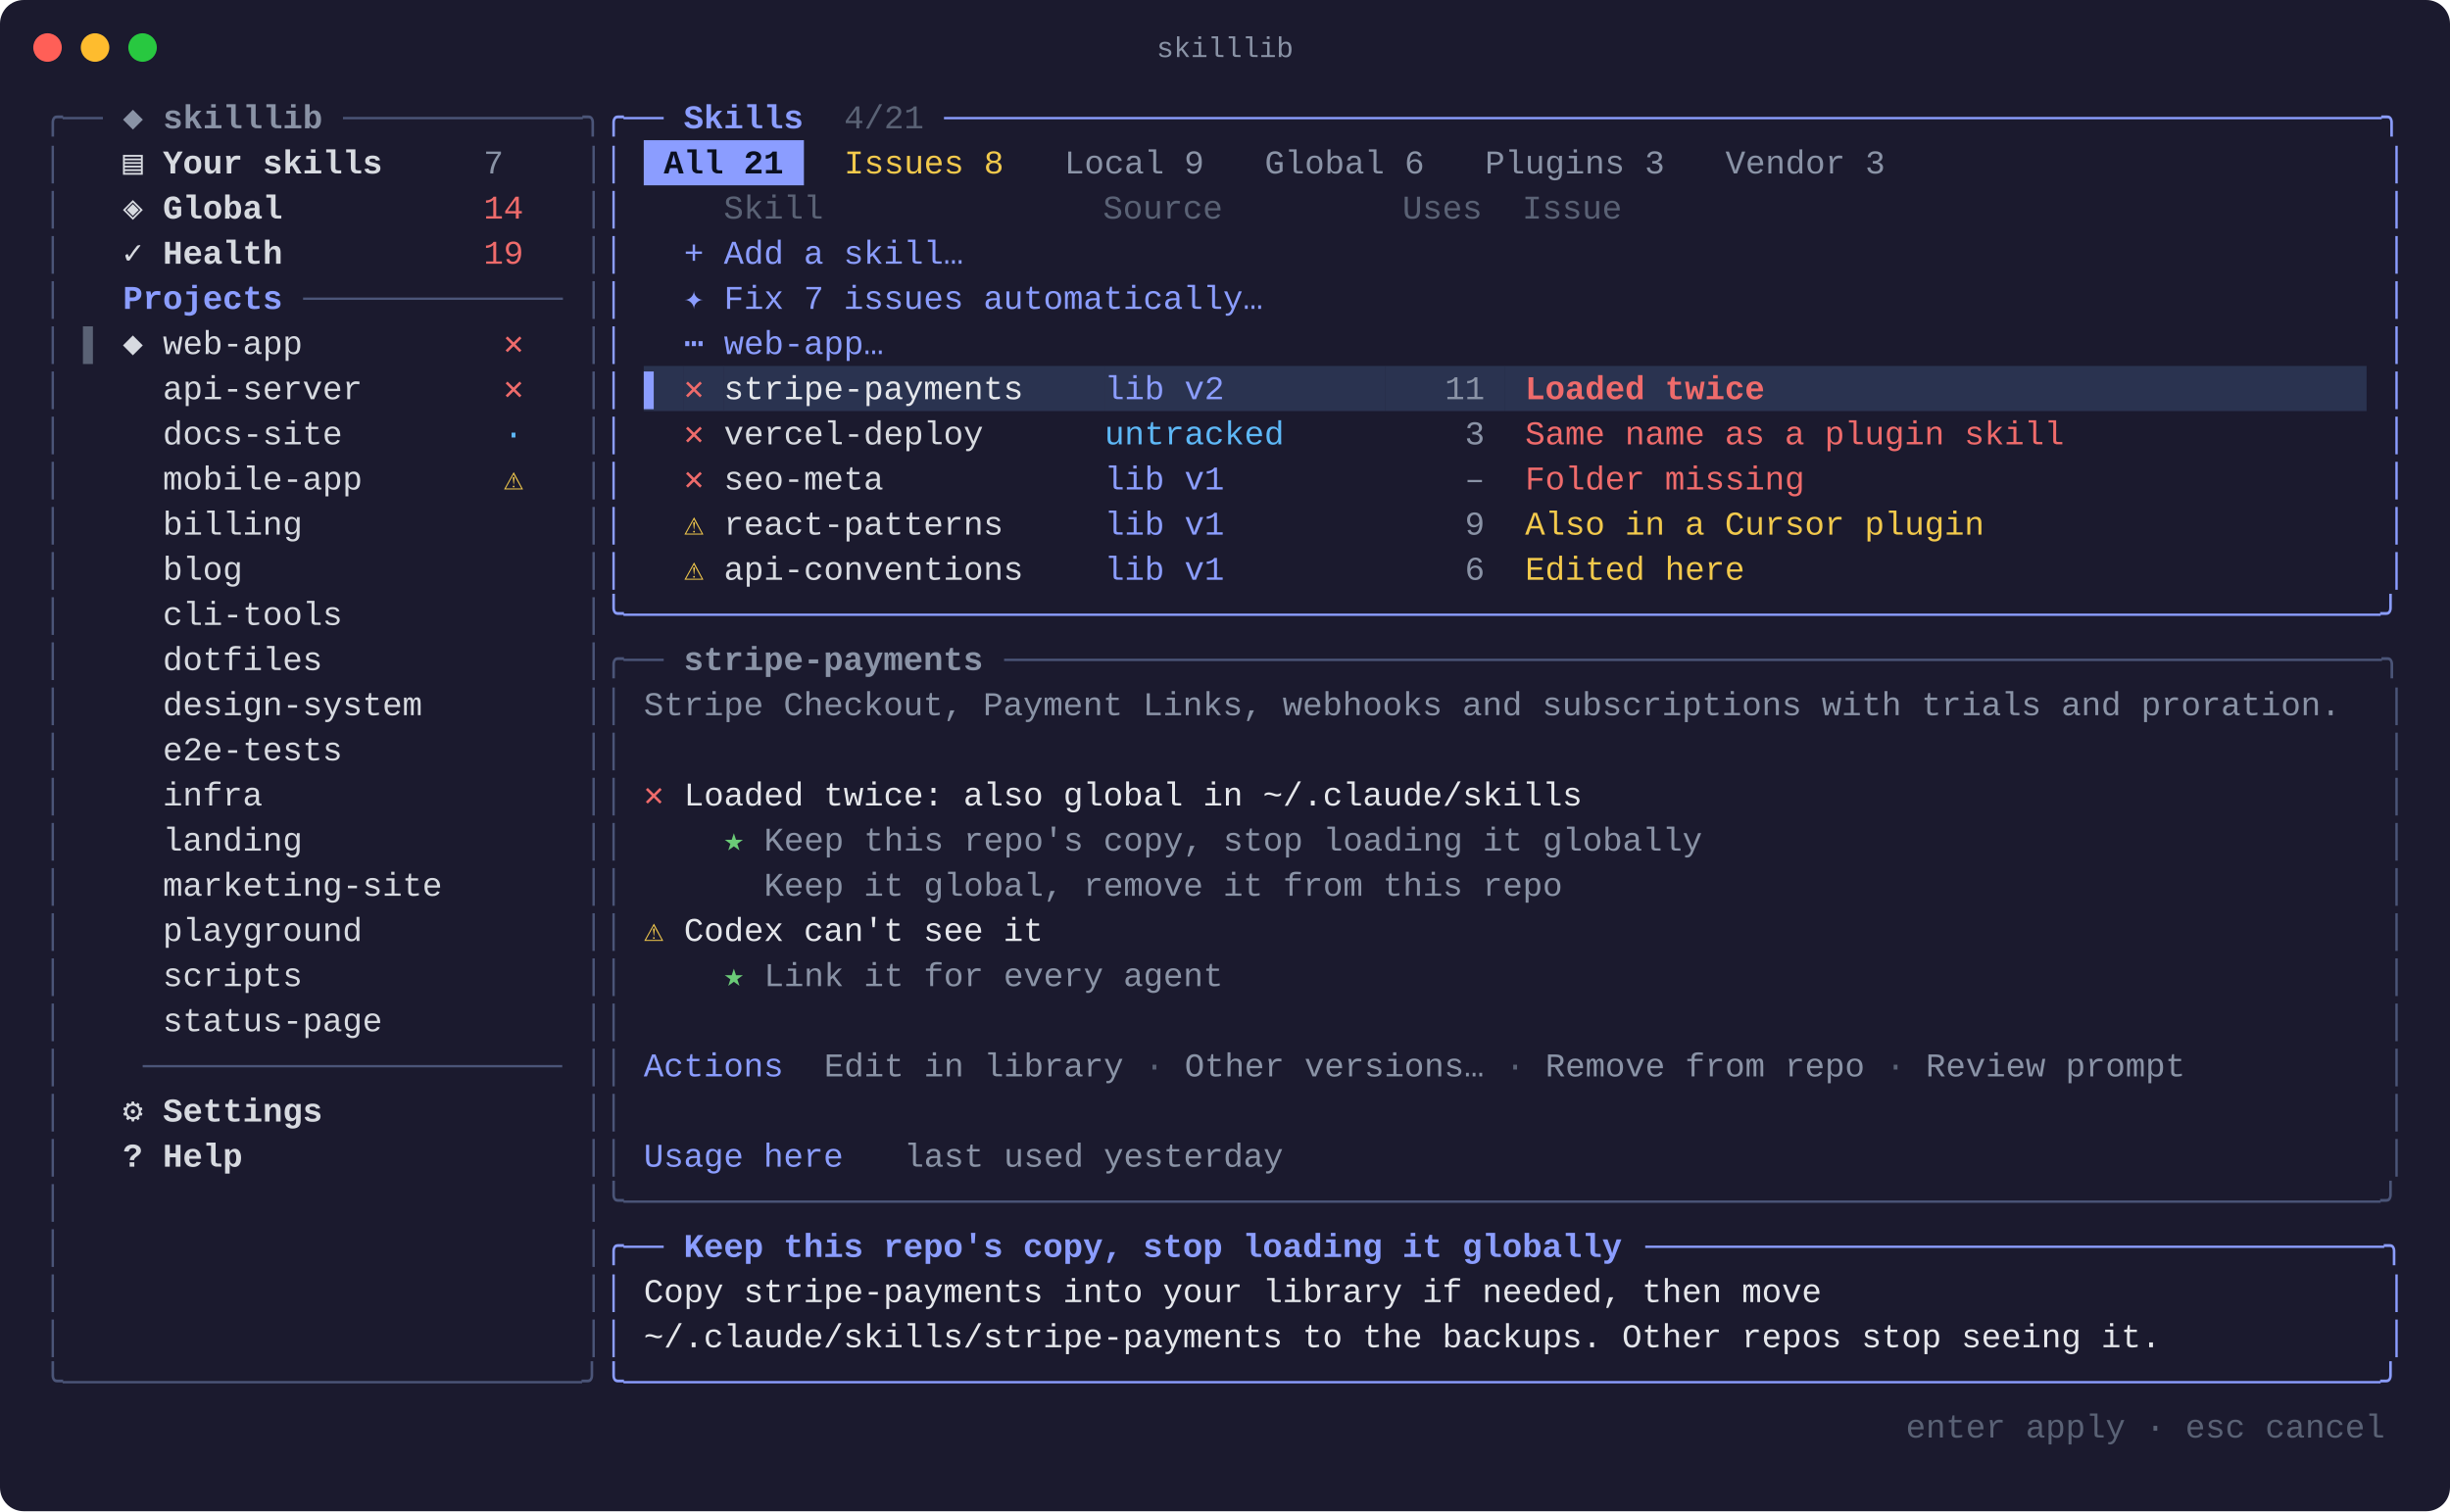
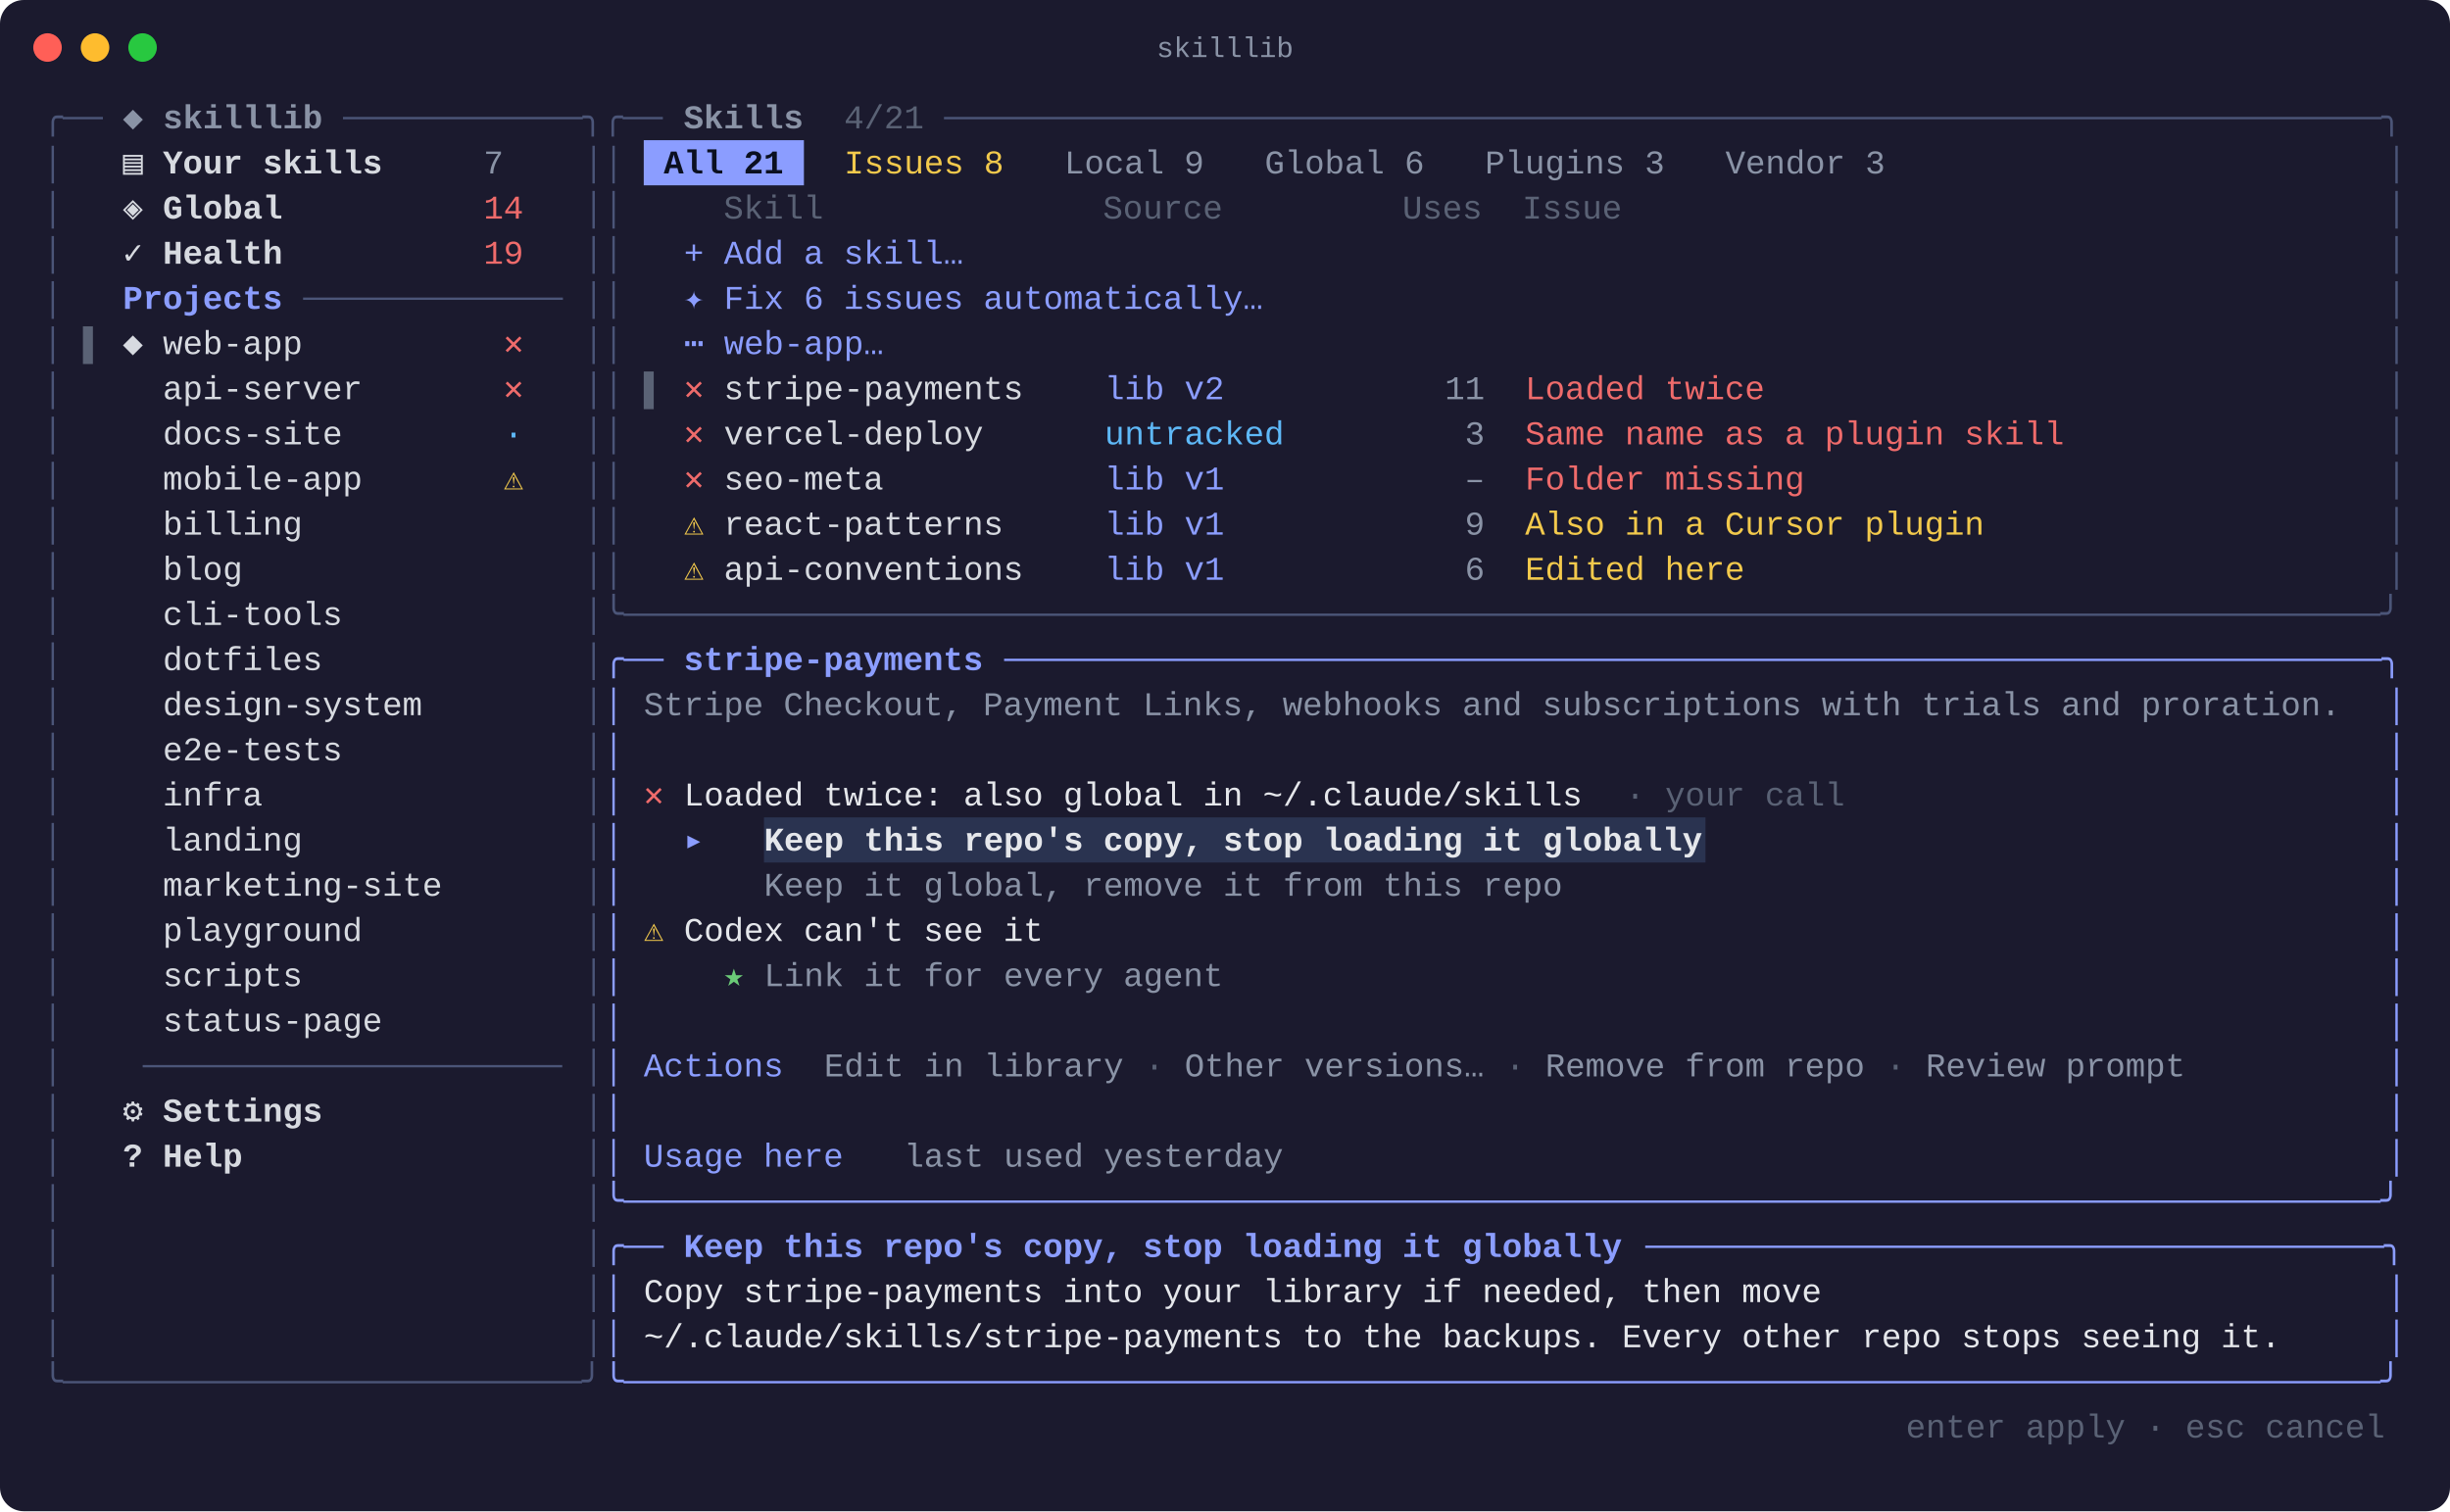
<svg xmlns="http://www.w3.org/2000/svg" width="1031" height="636" viewBox="0 0 1031 636" font-family="SFMono-Regular, Menlo, Consolas, 'Liberation Mono', monospace" font-size="14">
  <rect width="1031" height="636" rx="10" fill="#1b1a2e" />
  <circle cx="20" cy="20" r="6" fill="#ff5f57" />
  <circle cx="40" cy="20" r="6" fill="#febc2e" />
  <circle cx="60" cy="20" r="6" fill="#28c840" />
  <text x="515.5" y="24" fill="#8a93a6" font-size="12" text-anchor="middle">skilllib</text>
  <text x="18.0" y="54.0" fill="#4b5578" xml:space="preserve" textLength="25.3" lengthAdjust="spacingAndGlyphs">╭──</text>
  <text x="43.3" y="54.0" fill="#8a93a6" font-weight="bold" xml:space="preserve" textLength="101.2" lengthAdjust="spacingAndGlyphs"> ◆ skilllib </text>
-   <text x="144.4" y="54.0" fill="#4b5578" xml:space="preserve" textLength="109.6" lengthAdjust="spacingAndGlyphs">────────────╮</text>
-   <text x="254.0" y="54.0" fill="#8b9dff" xml:space="preserve" textLength="25.3" lengthAdjust="spacingAndGlyphs">╭──</text>
-   <text x="279.3" y="54.0" fill="#8b9dff" font-weight="bold" xml:space="preserve" textLength="67.4" lengthAdjust="spacingAndGlyphs"> Skills </text>
+   <text x="144.4" y="54.0" fill="#4b5578" xml:space="preserve" textLength="134.9" lengthAdjust="spacingAndGlyphs">────────────╮╭──</text>
+   <text x="279.3" y="54.0" fill="#8a93a6" font-weight="bold" xml:space="preserve" textLength="67.4" lengthAdjust="spacingAndGlyphs"> Skills </text>
  <text x="346.8" y="54.0" fill="#5a6275" xml:space="preserve" textLength="50.6" lengthAdjust="spacingAndGlyphs"> 4/21 </text>
-   <text x="397.3" y="54.0" fill="#8b9dff" xml:space="preserve" textLength="615.4" lengthAdjust="spacingAndGlyphs">────────────────────────────────────────────────────────────────────────╮</text>
+   <text x="397.3" y="54.0" fill="#4b5578" xml:space="preserve" textLength="615.4" lengthAdjust="spacingAndGlyphs">────────────────────────────────────────────────────────────────────────╮</text>
  <text x="18.0" y="73.0" fill="#4b5578" xml:space="preserve" textLength="8.4" lengthAdjust="spacingAndGlyphs">│</text>
  <text x="51.7" y="73.0" fill="#d7dae0" font-weight="bold" xml:space="preserve" textLength="151.7" lengthAdjust="spacingAndGlyphs">▤ Your skills     </text>
  <text x="203.5" y="73.0" fill="#8a93a6" xml:space="preserve" textLength="33.7" lengthAdjust="spacingAndGlyphs">7   </text>
-   <text x="245.6" y="73.0" fill="#4b5578" xml:space="preserve" textLength="8.4" lengthAdjust="spacingAndGlyphs">│</text>
-   <text x="254.0" y="73.0" fill="#8b9dff" xml:space="preserve" textLength="8.4" lengthAdjust="spacingAndGlyphs">│</text>
+   <text x="245.6" y="73.0" fill="#4b5578" xml:space="preserve" textLength="16.9" lengthAdjust="spacingAndGlyphs">││</text>
  <rect x="270.9" y="59.0" width="67.4" height="19" fill="#8b9dff" />
  <text x="270.9" y="73.0" fill="#0b1020" font-weight="bold" xml:space="preserve" textLength="67.4" lengthAdjust="spacingAndGlyphs"> All 21 </text>
  <text x="346.8" y="73.0" fill="#f2c94c" xml:space="preserve" textLength="84.3" lengthAdjust="spacingAndGlyphs"> Issues 8 </text>
  <text x="439.5" y="73.0" fill="#8a93a6" xml:space="preserve" textLength="75.9" lengthAdjust="spacingAndGlyphs"> Local 9 </text>
  <text x="523.8" y="73.0" fill="#8a93a6" xml:space="preserve" textLength="84.3" lengthAdjust="spacingAndGlyphs"> Global 6 </text>
  <text x="616.5" y="73.0" fill="#8a93a6" xml:space="preserve" textLength="92.7" lengthAdjust="spacingAndGlyphs"> Plugins 3 </text>
  <text x="717.7" y="73.0" fill="#8a93a6" xml:space="preserve" textLength="84.3" lengthAdjust="spacingAndGlyphs"> Vendor 3 </text>
-   <text x="1004.3" y="73.0" fill="#8b9dff" xml:space="preserve" textLength="8.4" lengthAdjust="spacingAndGlyphs">│</text>
+   <text x="1004.3" y="73.0" fill="#4b5578" xml:space="preserve" textLength="8.4" lengthAdjust="spacingAndGlyphs">│</text>
  <text x="18.0" y="92.0" fill="#4b5578" xml:space="preserve" textLength="8.4" lengthAdjust="spacingAndGlyphs">│</text>
  <text x="51.7" y="92.0" fill="#d7dae0" font-weight="bold" xml:space="preserve" textLength="151.7" lengthAdjust="spacingAndGlyphs">◈ Global          </text>
  <text x="203.5" y="92.0" fill="#ef6b6b" xml:space="preserve" textLength="33.7" lengthAdjust="spacingAndGlyphs">14  </text>
-   <text x="245.6" y="92.0" fill="#4b5578" xml:space="preserve" textLength="8.4" lengthAdjust="spacingAndGlyphs">│</text>
-   <text x="254.0" y="92.0" fill="#8b9dff" xml:space="preserve" textLength="8.4" lengthAdjust="spacingAndGlyphs">│</text>
+   <text x="245.6" y="92.0" fill="#4b5578" xml:space="preserve" textLength="16.9" lengthAdjust="spacingAndGlyphs">││</text>
  <text x="270.9" y="92.0" fill="#5a6275" xml:space="preserve" textLength="725.0" lengthAdjust="spacingAndGlyphs">    Skill              Source         Uses  Issue                                     </text>
-   <text x="1004.3" y="92.0" fill="#8b9dff" xml:space="preserve" textLength="8.4" lengthAdjust="spacingAndGlyphs">│</text>
+   <text x="1004.3" y="92.0" fill="#4b5578" xml:space="preserve" textLength="8.4" lengthAdjust="spacingAndGlyphs">│</text>
  <text x="18.0" y="111.0" fill="#4b5578" xml:space="preserve" textLength="8.4" lengthAdjust="spacingAndGlyphs">│</text>
  <text x="51.7" y="111.0" fill="#d7dae0" font-weight="bold" xml:space="preserve" textLength="151.7" lengthAdjust="spacingAndGlyphs">✓ Health          </text>
  <text x="203.5" y="111.0" fill="#ef6b6b" xml:space="preserve" textLength="33.7" lengthAdjust="spacingAndGlyphs">19  </text>
-   <text x="245.6" y="111.0" fill="#4b5578" xml:space="preserve" textLength="8.4" lengthAdjust="spacingAndGlyphs">│</text>
-   <text x="254.0" y="111.0" fill="#8b9dff" xml:space="preserve" textLength="8.4" lengthAdjust="spacingAndGlyphs">│</text>
+   <text x="245.6" y="111.0" fill="#4b5578" xml:space="preserve" textLength="16.9" lengthAdjust="spacingAndGlyphs">││</text>
  <text x="287.8" y="111.0" fill="#8b9dff" xml:space="preserve" textLength="708.1" lengthAdjust="spacingAndGlyphs">+ Add a skill…                                                                      </text>
-   <text x="1004.3" y="111.0" fill="#8b9dff" xml:space="preserve" textLength="8.4" lengthAdjust="spacingAndGlyphs">│</text>
+   <text x="1004.3" y="111.0" fill="#4b5578" xml:space="preserve" textLength="8.4" lengthAdjust="spacingAndGlyphs">│</text>
  <text x="18.0" y="130.0" fill="#4b5578" xml:space="preserve" textLength="8.4" lengthAdjust="spacingAndGlyphs">│</text>
  <text x="34.9" y="130.0" fill="#8b9dff" font-weight="bold" xml:space="preserve" textLength="92.7" lengthAdjust="spacingAndGlyphs">  Projects </text>
  <text x="127.6" y="130.0" fill="#4b5578" xml:space="preserve" textLength="109.6" lengthAdjust="spacingAndGlyphs">─────────────</text>
-   <text x="245.6" y="130.0" fill="#4b5578" xml:space="preserve" textLength="8.4" lengthAdjust="spacingAndGlyphs">│</text>
-   <text x="254.0" y="130.0" fill="#8b9dff" xml:space="preserve" textLength="8.4" lengthAdjust="spacingAndGlyphs">│</text>
-   <text x="287.8" y="130.0" fill="#8b9dff" xml:space="preserve" textLength="708.1" lengthAdjust="spacingAndGlyphs">✦ Fix 7 issues automatically…                                                       </text>
-   <text x="1004.3" y="130.0" fill="#8b9dff" xml:space="preserve" textLength="8.4" lengthAdjust="spacingAndGlyphs">│</text>
+   <text x="245.6" y="130.0" fill="#4b5578" xml:space="preserve" textLength="16.9" lengthAdjust="spacingAndGlyphs">││</text>
+   <text x="287.8" y="130.0" fill="#8b9dff" xml:space="preserve" textLength="708.1" lengthAdjust="spacingAndGlyphs">✦ Fix 6 issues automatically…                                                       </text>
+   <text x="1004.3" y="130.0" fill="#4b5578" xml:space="preserve" textLength="8.4" lengthAdjust="spacingAndGlyphs">│</text>
  <text x="18.0" y="149.0" fill="#4b5578" xml:space="preserve" textLength="8.4" lengthAdjust="spacingAndGlyphs">│</text>
  <text x="34.9" y="149.0" fill="#5a6275" xml:space="preserve" textLength="16.9" lengthAdjust="spacingAndGlyphs">▌ </text>
  <text x="51.7" y="149.0" fill="#d7dae0" xml:space="preserve" textLength="160.2" lengthAdjust="spacingAndGlyphs">◆ web-app          </text>
  <text x="211.9" y="149.0" fill="#ef6b6b" xml:space="preserve" textLength="25.3" lengthAdjust="spacingAndGlyphs">✕  </text>
-   <text x="245.6" y="149.0" fill="#4b5578" xml:space="preserve" textLength="8.4" lengthAdjust="spacingAndGlyphs">│</text>
-   <text x="254.0" y="149.0" fill="#8b9dff" xml:space="preserve" textLength="8.4" lengthAdjust="spacingAndGlyphs">│</text>
+   <text x="245.6" y="149.0" fill="#4b5578" xml:space="preserve" textLength="16.9" lengthAdjust="spacingAndGlyphs">││</text>
  <text x="287.8" y="149.0" fill="#8b9dff" xml:space="preserve" textLength="708.1" lengthAdjust="spacingAndGlyphs">⋯ web-app…                                                                          </text>
-   <text x="1004.3" y="149.0" fill="#8b9dff" xml:space="preserve" textLength="8.4" lengthAdjust="spacingAndGlyphs">│</text>
+   <text x="1004.3" y="149.0" fill="#4b5578" xml:space="preserve" textLength="8.4" lengthAdjust="spacingAndGlyphs">│</text>
  <text x="18.0" y="168.0" fill="#4b5578" xml:space="preserve" textLength="8.4" lengthAdjust="spacingAndGlyphs">│</text>
  <text x="51.7" y="168.0" fill="#d7dae0" xml:space="preserve" textLength="160.2" lengthAdjust="spacingAndGlyphs">  api-server       </text>
  <text x="211.9" y="168.0" fill="#ef6b6b" xml:space="preserve" textLength="25.3" lengthAdjust="spacingAndGlyphs">✕  </text>
-   <text x="245.6" y="168.0" fill="#4b5578" xml:space="preserve" textLength="8.4" lengthAdjust="spacingAndGlyphs">│</text>
-   <text x="254.0" y="168.0" fill="#8b9dff" xml:space="preserve" textLength="8.4" lengthAdjust="spacingAndGlyphs">│</text>
-   <rect x="270.9" y="154.0" width="16.9" height="19" fill="#2a3350" />
-   <text x="270.9" y="168.0" fill="#8b9dff" xml:space="preserve" textLength="16.9" lengthAdjust="spacingAndGlyphs">▌ </text>
-   <rect x="287.8" y="154.0" width="16.9" height="19" fill="#2a3350" />
+   <text x="245.6" y="168.0" fill="#4b5578" xml:space="preserve" textLength="16.9" lengthAdjust="spacingAndGlyphs">││</text>
+   <text x="270.9" y="168.0" fill="#5a6275" xml:space="preserve" textLength="16.9" lengthAdjust="spacingAndGlyphs">▌ </text>
  <text x="287.8" y="168.0" fill="#ef6b6b" xml:space="preserve" textLength="16.9" lengthAdjust="spacingAndGlyphs">✕ </text>
-   <rect x="304.6" y="154.0" width="160.2" height="19" fill="#2a3350" />
-   <text x="304.6" y="168.0" fill="#e5e7eb" xml:space="preserve" textLength="160.2" lengthAdjust="spacingAndGlyphs">stripe-payments    </text>
-   <rect x="464.8" y="154.0" width="118.0" height="19" fill="#2a3350" />
+   <text x="304.6" y="168.0" fill="#d7dae0" xml:space="preserve" textLength="160.2" lengthAdjust="spacingAndGlyphs">stripe-payments    </text>
  <text x="464.8" y="168.0" fill="#8b9dff" xml:space="preserve" textLength="118.0" lengthAdjust="spacingAndGlyphs">lib v2        </text>
-   <rect x="582.8" y="154.0" width="50.6" height="19" fill="#2a3350" />
  <text x="582.8" y="168.0" fill="#8a93a6" xml:space="preserve" textLength="50.6" lengthAdjust="spacingAndGlyphs">   11 </text>
-   <rect x="633.4" y="154.0" width="362.5" height="19" fill="#2a3350" />
-   <text x="633.4" y="168.0" fill="#ef6b6b" font-weight="bold" xml:space="preserve" textLength="362.5" lengthAdjust="spacingAndGlyphs"> Loaded twice                              </text>
-   <text x="1004.3" y="168.0" fill="#8b9dff" xml:space="preserve" textLength="8.4" lengthAdjust="spacingAndGlyphs">│</text>
+   <text x="633.4" y="168.0" fill="#ef6b6b" xml:space="preserve" textLength="362.5" lengthAdjust="spacingAndGlyphs"> Loaded twice                              </text>
+   <text x="1004.3" y="168.0" fill="#4b5578" xml:space="preserve" textLength="8.4" lengthAdjust="spacingAndGlyphs">│</text>
  <text x="18.0" y="187.0" fill="#4b5578" xml:space="preserve" textLength="8.4" lengthAdjust="spacingAndGlyphs">│</text>
  <text x="51.7" y="187.0" fill="#d7dae0" xml:space="preserve" textLength="160.2" lengthAdjust="spacingAndGlyphs">  docs-site        </text>
  <text x="211.9" y="187.0" fill="#5eb8f7" xml:space="preserve" textLength="25.3" lengthAdjust="spacingAndGlyphs">·  </text>
-   <text x="245.6" y="187.0" fill="#4b5578" xml:space="preserve" textLength="8.4" lengthAdjust="spacingAndGlyphs">│</text>
-   <text x="254.0" y="187.0" fill="#8b9dff" xml:space="preserve" textLength="8.4" lengthAdjust="spacingAndGlyphs">│</text>
+   <text x="245.6" y="187.0" fill="#4b5578" xml:space="preserve" textLength="16.9" lengthAdjust="spacingAndGlyphs">││</text>
  <text x="287.8" y="187.0" fill="#ef6b6b" xml:space="preserve" textLength="16.9" lengthAdjust="spacingAndGlyphs">✕ </text>
  <text x="304.6" y="187.0" fill="#d7dae0" xml:space="preserve" textLength="160.2" lengthAdjust="spacingAndGlyphs">vercel-deploy      </text>
  <text x="464.8" y="187.0" fill="#5eb8f7" xml:space="preserve" textLength="118.0" lengthAdjust="spacingAndGlyphs">untracked     </text>
  <text x="582.8" y="187.0" fill="#8a93a6" xml:space="preserve" textLength="50.6" lengthAdjust="spacingAndGlyphs">    3 </text>
  <text x="633.4" y="187.0" fill="#ef6b6b" xml:space="preserve" textLength="362.5" lengthAdjust="spacingAndGlyphs"> Same name as a plugin skill               </text>
-   <text x="1004.3" y="187.0" fill="#8b9dff" xml:space="preserve" textLength="8.4" lengthAdjust="spacingAndGlyphs">│</text>
+   <text x="1004.3" y="187.0" fill="#4b5578" xml:space="preserve" textLength="8.4" lengthAdjust="spacingAndGlyphs">│</text>
  <text x="18.0" y="206.0" fill="#4b5578" xml:space="preserve" textLength="8.4" lengthAdjust="spacingAndGlyphs">│</text>
  <text x="51.7" y="206.0" fill="#d7dae0" xml:space="preserve" textLength="160.2" lengthAdjust="spacingAndGlyphs">  mobile-app       </text>
  <text x="211.9" y="206.0" fill="#f2c94c" xml:space="preserve" textLength="25.3" lengthAdjust="spacingAndGlyphs">⚠  </text>
-   <text x="245.6" y="206.0" fill="#4b5578" xml:space="preserve" textLength="8.4" lengthAdjust="spacingAndGlyphs">│</text>
-   <text x="254.0" y="206.0" fill="#8b9dff" xml:space="preserve" textLength="8.4" lengthAdjust="spacingAndGlyphs">│</text>
+   <text x="245.6" y="206.0" fill="#4b5578" xml:space="preserve" textLength="16.9" lengthAdjust="spacingAndGlyphs">││</text>
  <text x="287.8" y="206.0" fill="#ef6b6b" xml:space="preserve" textLength="16.9" lengthAdjust="spacingAndGlyphs">✕ </text>
  <text x="304.6" y="206.0" fill="#d7dae0" xml:space="preserve" textLength="160.2" lengthAdjust="spacingAndGlyphs">seo-meta           </text>
  <text x="464.8" y="206.0" fill="#8b9dff" xml:space="preserve" textLength="118.0" lengthAdjust="spacingAndGlyphs">lib v1        </text>
  <text x="582.8" y="206.0" fill="#8a93a6" xml:space="preserve" textLength="50.6" lengthAdjust="spacingAndGlyphs">    – </text>
  <text x="633.4" y="206.0" fill="#ef6b6b" xml:space="preserve" textLength="362.5" lengthAdjust="spacingAndGlyphs"> Folder missing                            </text>
-   <text x="1004.3" y="206.0" fill="#8b9dff" xml:space="preserve" textLength="8.4" lengthAdjust="spacingAndGlyphs">│</text>
+   <text x="1004.3" y="206.0" fill="#4b5578" xml:space="preserve" textLength="8.4" lengthAdjust="spacingAndGlyphs">│</text>
  <text x="18.0" y="225.0" fill="#4b5578" xml:space="preserve" textLength="8.4" lengthAdjust="spacingAndGlyphs">│</text>
  <text x="51.7" y="225.0" fill="#d7dae0" xml:space="preserve" textLength="193.9" lengthAdjust="spacingAndGlyphs">  billing              </text>
-   <text x="245.6" y="225.0" fill="#4b5578" xml:space="preserve" textLength="8.4" lengthAdjust="spacingAndGlyphs">│</text>
-   <text x="254.0" y="225.0" fill="#8b9dff" xml:space="preserve" textLength="8.4" lengthAdjust="spacingAndGlyphs">│</text>
+   <text x="245.6" y="225.0" fill="#4b5578" xml:space="preserve" textLength="16.9" lengthAdjust="spacingAndGlyphs">││</text>
  <text x="287.8" y="225.0" fill="#f2c94c" xml:space="preserve" textLength="16.9" lengthAdjust="spacingAndGlyphs">⚠ </text>
  <text x="304.6" y="225.0" fill="#d7dae0" xml:space="preserve" textLength="160.2" lengthAdjust="spacingAndGlyphs">react-patterns     </text>
  <text x="464.8" y="225.0" fill="#8b9dff" xml:space="preserve" textLength="118.0" lengthAdjust="spacingAndGlyphs">lib v1        </text>
  <text x="582.8" y="225.0" fill="#8a93a6" xml:space="preserve" textLength="50.6" lengthAdjust="spacingAndGlyphs">    9 </text>
  <text x="633.4" y="225.0" fill="#f2c94c" xml:space="preserve" textLength="362.5" lengthAdjust="spacingAndGlyphs"> Also in a Cursor plugin                   </text>
-   <text x="1004.3" y="225.0" fill="#8b9dff" xml:space="preserve" textLength="8.4" lengthAdjust="spacingAndGlyphs">│</text>
+   <text x="1004.3" y="225.0" fill="#4b5578" xml:space="preserve" textLength="8.4" lengthAdjust="spacingAndGlyphs">│</text>
  <text x="18.0" y="244.0" fill="#4b5578" xml:space="preserve" textLength="8.4" lengthAdjust="spacingAndGlyphs">│</text>
  <text x="51.7" y="244.0" fill="#d7dae0" xml:space="preserve" textLength="193.9" lengthAdjust="spacingAndGlyphs">  blog                 </text>
-   <text x="245.6" y="244.0" fill="#4b5578" xml:space="preserve" textLength="8.4" lengthAdjust="spacingAndGlyphs">│</text>
-   <text x="254.0" y="244.0" fill="#8b9dff" xml:space="preserve" textLength="8.4" lengthAdjust="spacingAndGlyphs">│</text>
+   <text x="245.6" y="244.0" fill="#4b5578" xml:space="preserve" textLength="16.9" lengthAdjust="spacingAndGlyphs">││</text>
  <text x="287.8" y="244.0" fill="#f2c94c" xml:space="preserve" textLength="16.9" lengthAdjust="spacingAndGlyphs">⚠ </text>
  <text x="304.6" y="244.0" fill="#d7dae0" xml:space="preserve" textLength="160.2" lengthAdjust="spacingAndGlyphs">api-conventions    </text>
  <text x="464.8" y="244.0" fill="#8b9dff" xml:space="preserve" textLength="118.0" lengthAdjust="spacingAndGlyphs">lib v1        </text>
  <text x="582.8" y="244.0" fill="#8a93a6" xml:space="preserve" textLength="50.6" lengthAdjust="spacingAndGlyphs">    6 </text>
  <text x="633.4" y="244.0" fill="#f2c94c" xml:space="preserve" textLength="362.5" lengthAdjust="spacingAndGlyphs"> Edited here                               </text>
-   <text x="1004.3" y="244.0" fill="#8b9dff" xml:space="preserve" textLength="8.4" lengthAdjust="spacingAndGlyphs">│</text>
+   <text x="1004.3" y="244.0" fill="#4b5578" xml:space="preserve" textLength="8.4" lengthAdjust="spacingAndGlyphs">│</text>
  <text x="18.0" y="263.0" fill="#4b5578" xml:space="preserve" textLength="8.4" lengthAdjust="spacingAndGlyphs">│</text>
  <text x="51.7" y="263.0" fill="#d7dae0" xml:space="preserve" textLength="193.9" lengthAdjust="spacingAndGlyphs">  cli-tools            </text>
-   <text x="245.6" y="263.0" fill="#4b5578" xml:space="preserve" textLength="8.4" lengthAdjust="spacingAndGlyphs">│</text>
-   <text x="254.0" y="263.0" fill="#8b9dff" xml:space="preserve" textLength="758.7" lengthAdjust="spacingAndGlyphs">╰────────────────────────────────────────────────────────────────────────────────────────╯</text>
+   <text x="245.6" y="263.0" fill="#4b5578" xml:space="preserve" textLength="767.1" lengthAdjust="spacingAndGlyphs">│╰────────────────────────────────────────────────────────────────────────────────────────╯</text>
  <text x="18.0" y="282.0" fill="#4b5578" xml:space="preserve" textLength="8.4" lengthAdjust="spacingAndGlyphs">│</text>
  <text x="51.7" y="282.0" fill="#d7dae0" xml:space="preserve" textLength="193.9" lengthAdjust="spacingAndGlyphs">  dotfiles             </text>
-   <text x="245.6" y="282.0" fill="#4b5578" xml:space="preserve" textLength="33.7" lengthAdjust="spacingAndGlyphs">│╭──</text>
-   <text x="279.3" y="282.0" fill="#8a93a6" font-weight="bold" xml:space="preserve" textLength="143.3" lengthAdjust="spacingAndGlyphs"> stripe-payments </text>
-   <text x="422.6" y="282.0" fill="#4b5578" xml:space="preserve" textLength="590.1" lengthAdjust="spacingAndGlyphs">─────────────────────────────────────────────────────────────────────╮</text>
+   <text x="245.6" y="282.0" fill="#4b5578" xml:space="preserve" textLength="8.4" lengthAdjust="spacingAndGlyphs">│</text>
+   <text x="254.0" y="282.0" fill="#8b9dff" xml:space="preserve" textLength="25.3" lengthAdjust="spacingAndGlyphs">╭──</text>
+   <text x="279.3" y="282.0" fill="#8b9dff" font-weight="bold" xml:space="preserve" textLength="143.3" lengthAdjust="spacingAndGlyphs"> stripe-payments </text>
+   <text x="422.6" y="282.0" fill="#8b9dff" xml:space="preserve" textLength="590.1" lengthAdjust="spacingAndGlyphs">─────────────────────────────────────────────────────────────────────╮</text>
  <text x="18.0" y="301.0" fill="#4b5578" xml:space="preserve" textLength="8.4" lengthAdjust="spacingAndGlyphs">│</text>
  <text x="51.7" y="301.0" fill="#d7dae0" xml:space="preserve" textLength="193.9" lengthAdjust="spacingAndGlyphs">  design-system        </text>
-   <text x="245.6" y="301.0" fill="#4b5578" xml:space="preserve" textLength="16.9" lengthAdjust="spacingAndGlyphs">││</text>
+   <text x="245.6" y="301.0" fill="#4b5578" xml:space="preserve" textLength="8.4" lengthAdjust="spacingAndGlyphs">│</text>
+   <text x="254.0" y="301.0" fill="#8b9dff" xml:space="preserve" textLength="8.4" lengthAdjust="spacingAndGlyphs">│</text>
  <text x="270.9" y="301.0" fill="#8a93a6" xml:space="preserve" textLength="716.5" lengthAdjust="spacingAndGlyphs">Stripe Checkout, Payment Links, webhooks and subscriptions with trials and proration.</text>
-   <text x="1004.3" y="301.0" fill="#4b5578" xml:space="preserve" textLength="8.4" lengthAdjust="spacingAndGlyphs">│</text>
+   <text x="1004.3" y="301.0" fill="#8b9dff" xml:space="preserve" textLength="8.4" lengthAdjust="spacingAndGlyphs">│</text>
  <text x="18.0" y="320.0" fill="#4b5578" xml:space="preserve" textLength="8.4" lengthAdjust="spacingAndGlyphs">│</text>
  <text x="51.7" y="320.0" fill="#d7dae0" xml:space="preserve" textLength="193.9" lengthAdjust="spacingAndGlyphs">  e2e-tests            </text>
-   <text x="245.6" y="320.0" fill="#4b5578" xml:space="preserve" textLength="16.9" lengthAdjust="spacingAndGlyphs">││</text>
-   <text x="1004.3" y="320.0" fill="#4b5578" xml:space="preserve" textLength="8.4" lengthAdjust="spacingAndGlyphs">│</text>
+   <text x="245.6" y="320.0" fill="#4b5578" xml:space="preserve" textLength="8.4" lengthAdjust="spacingAndGlyphs">│</text>
+   <text x="254.0" y="320.0" fill="#8b9dff" xml:space="preserve" textLength="8.4" lengthAdjust="spacingAndGlyphs">│</text>
+   <text x="1004.3" y="320.0" fill="#8b9dff" xml:space="preserve" textLength="8.4" lengthAdjust="spacingAndGlyphs">│</text>
  <text x="18.0" y="339.0" fill="#4b5578" xml:space="preserve" textLength="8.4" lengthAdjust="spacingAndGlyphs">│</text>
  <text x="51.7" y="339.0" fill="#d7dae0" xml:space="preserve" textLength="193.9" lengthAdjust="spacingAndGlyphs">  infra                </text>
-   <text x="245.6" y="339.0" fill="#4b5578" xml:space="preserve" textLength="16.9" lengthAdjust="spacingAndGlyphs">││</text>
+   <text x="245.6" y="339.0" fill="#4b5578" xml:space="preserve" textLength="8.4" lengthAdjust="spacingAndGlyphs">│</text>
+   <text x="254.0" y="339.0" fill="#8b9dff" xml:space="preserve" textLength="8.4" lengthAdjust="spacingAndGlyphs">│</text>
  <text x="270.9" y="339.0" fill="#ef6b6b" xml:space="preserve" textLength="16.9" lengthAdjust="spacingAndGlyphs">✕ </text>
  <text x="287.8" y="339.0" fill="#e5e7eb" xml:space="preserve" textLength="379.3" lengthAdjust="spacingAndGlyphs">Loaded twice: also global in ~/.claude/skills</text>
-   <text x="1004.3" y="339.0" fill="#4b5578" xml:space="preserve" textLength="8.4" lengthAdjust="spacingAndGlyphs">│</text>
+   <text x="667.1" y="339.0" fill="#5a6275" xml:space="preserve" textLength="109.6" lengthAdjust="spacingAndGlyphs">  · your call</text>
+   <text x="1004.3" y="339.0" fill="#8b9dff" xml:space="preserve" textLength="8.4" lengthAdjust="spacingAndGlyphs">│</text>
  <text x="18.0" y="358.0" fill="#4b5578" xml:space="preserve" textLength="8.4" lengthAdjust="spacingAndGlyphs">│</text>
  <text x="51.7" y="358.0" fill="#d7dae0" xml:space="preserve" textLength="193.9" lengthAdjust="spacingAndGlyphs">  landing              </text>
-   <text x="245.6" y="358.0" fill="#4b5578" xml:space="preserve" textLength="16.9" lengthAdjust="spacingAndGlyphs">││</text>
-   <text x="304.6" y="358.0" fill="#6bcb77" xml:space="preserve" textLength="16.9" lengthAdjust="spacingAndGlyphs">★ </text>
-   <text x="321.5" y="358.0" fill="#8a93a6" xml:space="preserve" textLength="396.2" lengthAdjust="spacingAndGlyphs">Keep this repo's copy, stop loading it globally</text>
-   <text x="1004.3" y="358.0" fill="#4b5578" xml:space="preserve" textLength="8.4" lengthAdjust="spacingAndGlyphs">│</text>
+   <text x="245.6" y="358.0" fill="#4b5578" xml:space="preserve" textLength="8.4" lengthAdjust="spacingAndGlyphs">│</text>
+   <text x="254.0" y="358.0" fill="#8b9dff" xml:space="preserve" textLength="8.4" lengthAdjust="spacingAndGlyphs">│</text>
+   <text x="270.9" y="358.0" fill="#8b9dff" xml:space="preserve" textLength="33.7" lengthAdjust="spacingAndGlyphs">  ▸ </text>
+   <rect x="321.5" y="344.0" width="396.2" height="19" fill="#2a3350" />
+   <text x="321.5" y="358.0" fill="#e5e7eb" font-weight="bold" xml:space="preserve" textLength="396.2" lengthAdjust="spacingAndGlyphs">Keep this repo's copy, stop loading it globally</text>
+   <text x="1004.3" y="358.0" fill="#8b9dff" xml:space="preserve" textLength="8.4" lengthAdjust="spacingAndGlyphs">│</text>
  <text x="18.0" y="377.0" fill="#4b5578" xml:space="preserve" textLength="8.4" lengthAdjust="spacingAndGlyphs">│</text>
  <text x="51.7" y="377.0" fill="#d7dae0" xml:space="preserve" textLength="193.9" lengthAdjust="spacingAndGlyphs">  marketing-site       </text>
-   <text x="245.6" y="377.0" fill="#4b5578" xml:space="preserve" textLength="16.9" lengthAdjust="spacingAndGlyphs">││</text>
+   <text x="245.6" y="377.0" fill="#4b5578" xml:space="preserve" textLength="8.4" lengthAdjust="spacingAndGlyphs">│</text>
+   <text x="254.0" y="377.0" fill="#8b9dff" xml:space="preserve" textLength="8.4" lengthAdjust="spacingAndGlyphs">│</text>
  <text x="321.5" y="377.0" fill="#8a93a6" xml:space="preserve" textLength="337.2" lengthAdjust="spacingAndGlyphs">Keep it global, remove it from this repo</text>
-   <text x="1004.3" y="377.0" fill="#4b5578" xml:space="preserve" textLength="8.4" lengthAdjust="spacingAndGlyphs">│</text>
+   <text x="1004.3" y="377.0" fill="#8b9dff" xml:space="preserve" textLength="8.4" lengthAdjust="spacingAndGlyphs">│</text>
  <text x="18.0" y="396.0" fill="#4b5578" xml:space="preserve" textLength="8.4" lengthAdjust="spacingAndGlyphs">│</text>
  <text x="51.7" y="396.0" fill="#d7dae0" xml:space="preserve" textLength="193.9" lengthAdjust="spacingAndGlyphs">  playground           </text>
-   <text x="245.6" y="396.0" fill="#4b5578" xml:space="preserve" textLength="16.9" lengthAdjust="spacingAndGlyphs">││</text>
+   <text x="245.6" y="396.0" fill="#4b5578" xml:space="preserve" textLength="8.4" lengthAdjust="spacingAndGlyphs">│</text>
+   <text x="254.0" y="396.0" fill="#8b9dff" xml:space="preserve" textLength="8.4" lengthAdjust="spacingAndGlyphs">│</text>
  <text x="270.9" y="396.0" fill="#f2c94c" xml:space="preserve" textLength="16.9" lengthAdjust="spacingAndGlyphs">⚠ </text>
  <text x="287.8" y="396.0" fill="#e5e7eb" xml:space="preserve" textLength="151.7" lengthAdjust="spacingAndGlyphs">Codex can't see it</text>
-   <text x="1004.3" y="396.0" fill="#4b5578" xml:space="preserve" textLength="8.4" lengthAdjust="spacingAndGlyphs">│</text>
+   <text x="1004.3" y="396.0" fill="#8b9dff" xml:space="preserve" textLength="8.4" lengthAdjust="spacingAndGlyphs">│</text>
  <text x="18.0" y="415.0" fill="#4b5578" xml:space="preserve" textLength="8.4" lengthAdjust="spacingAndGlyphs">│</text>
  <text x="51.7" y="415.0" fill="#d7dae0" xml:space="preserve" textLength="193.9" lengthAdjust="spacingAndGlyphs">  scripts              </text>
-   <text x="245.6" y="415.0" fill="#4b5578" xml:space="preserve" textLength="16.9" lengthAdjust="spacingAndGlyphs">││</text>
+   <text x="245.6" y="415.0" fill="#4b5578" xml:space="preserve" textLength="8.4" lengthAdjust="spacingAndGlyphs">│</text>
+   <text x="254.0" y="415.0" fill="#8b9dff" xml:space="preserve" textLength="8.4" lengthAdjust="spacingAndGlyphs">│</text>
  <text x="304.6" y="415.0" fill="#6bcb77" xml:space="preserve" textLength="16.9" lengthAdjust="spacingAndGlyphs">★ </text>
  <text x="321.5" y="415.0" fill="#8a93a6" xml:space="preserve" textLength="193.9" lengthAdjust="spacingAndGlyphs">Link it for every agent</text>
-   <text x="1004.3" y="415.0" fill="#4b5578" xml:space="preserve" textLength="8.4" lengthAdjust="spacingAndGlyphs">│</text>
+   <text x="1004.3" y="415.0" fill="#8b9dff" xml:space="preserve" textLength="8.4" lengthAdjust="spacingAndGlyphs">│</text>
  <text x="18.0" y="434.0" fill="#4b5578" xml:space="preserve" textLength="8.4" lengthAdjust="spacingAndGlyphs">│</text>
  <text x="51.7" y="434.0" fill="#d7dae0" xml:space="preserve" textLength="193.9" lengthAdjust="spacingAndGlyphs">  status-page          </text>
-   <text x="245.6" y="434.0" fill="#4b5578" xml:space="preserve" textLength="16.9" lengthAdjust="spacingAndGlyphs">││</text>
-   <text x="1004.3" y="434.0" fill="#4b5578" xml:space="preserve" textLength="8.4" lengthAdjust="spacingAndGlyphs">│</text>
+   <text x="245.6" y="434.0" fill="#4b5578" xml:space="preserve" textLength="8.4" lengthAdjust="spacingAndGlyphs">│</text>
+   <text x="254.0" y="434.0" fill="#8b9dff" xml:space="preserve" textLength="8.4" lengthAdjust="spacingAndGlyphs">│</text>
+   <text x="1004.3" y="434.0" fill="#8b9dff" xml:space="preserve" textLength="8.4" lengthAdjust="spacingAndGlyphs">│</text>
  <text x="18.0" y="453.0" fill="#4b5578" xml:space="preserve" textLength="8.4" lengthAdjust="spacingAndGlyphs">│</text>
  <text x="60.1" y="453.0" fill="#4b5578" xml:space="preserve" textLength="177.0" lengthAdjust="spacingAndGlyphs">─────────────────────</text>
-   <text x="245.6" y="453.0" fill="#4b5578" xml:space="preserve" textLength="16.9" lengthAdjust="spacingAndGlyphs">││</text>
+   <text x="245.6" y="453.0" fill="#4b5578" xml:space="preserve" textLength="8.4" lengthAdjust="spacingAndGlyphs">│</text>
+   <text x="254.0" y="453.0" fill="#8b9dff" xml:space="preserve" textLength="8.4" lengthAdjust="spacingAndGlyphs">│</text>
  <text x="270.9" y="453.0" fill="#8b9dff" xml:space="preserve" textLength="75.9" lengthAdjust="spacingAndGlyphs">Actions  </text>
  <text x="346.8" y="453.0" fill="#8a93a6" xml:space="preserve" textLength="126.4" lengthAdjust="spacingAndGlyphs">Edit in library</text>
  <text x="473.2" y="453.0" fill="#5a6275" xml:space="preserve" textLength="25.3" lengthAdjust="spacingAndGlyphs"> · </text>
  <text x="498.5" y="453.0" fill="#8a93a6" xml:space="preserve" textLength="126.4" lengthAdjust="spacingAndGlyphs">Other versions…</text>
  <text x="625.0" y="453.0" fill="#5a6275" xml:space="preserve" textLength="25.3" lengthAdjust="spacingAndGlyphs"> · </text>
  <text x="650.3" y="453.0" fill="#8a93a6" xml:space="preserve" textLength="134.9" lengthAdjust="spacingAndGlyphs">Remove from repo</text>
  <text x="785.1" y="453.0" fill="#5a6275" xml:space="preserve" textLength="25.3" lengthAdjust="spacingAndGlyphs"> · </text>
  <text x="810.4" y="453.0" fill="#8a93a6" xml:space="preserve" textLength="109.6" lengthAdjust="spacingAndGlyphs">Review prompt</text>
-   <text x="1004.3" y="453.0" fill="#4b5578" xml:space="preserve" textLength="8.4" lengthAdjust="spacingAndGlyphs">│</text>
+   <text x="1004.3" y="453.0" fill="#8b9dff" xml:space="preserve" textLength="8.4" lengthAdjust="spacingAndGlyphs">│</text>
  <text x="18.0" y="472.0" fill="#4b5578" xml:space="preserve" textLength="8.4" lengthAdjust="spacingAndGlyphs">│</text>
  <text x="51.7" y="472.0" fill="#d7dae0" font-weight="bold" xml:space="preserve" textLength="185.5" lengthAdjust="spacingAndGlyphs">⚙ Settings            </text>
-   <text x="245.6" y="472.0" fill="#4b5578" xml:space="preserve" textLength="16.9" lengthAdjust="spacingAndGlyphs">││</text>
-   <text x="1004.3" y="472.0" fill="#4b5578" xml:space="preserve" textLength="8.4" lengthAdjust="spacingAndGlyphs">│</text>
+   <text x="245.6" y="472.0" fill="#4b5578" xml:space="preserve" textLength="8.4" lengthAdjust="spacingAndGlyphs">│</text>
+   <text x="254.0" y="472.0" fill="#8b9dff" xml:space="preserve" textLength="8.4" lengthAdjust="spacingAndGlyphs">│</text>
+   <text x="1004.3" y="472.0" fill="#8b9dff" xml:space="preserve" textLength="8.4" lengthAdjust="spacingAndGlyphs">│</text>
  <text x="18.0" y="491.0" fill="#4b5578" xml:space="preserve" textLength="8.4" lengthAdjust="spacingAndGlyphs">│</text>
  <text x="51.7" y="491.0" fill="#d7dae0" font-weight="bold" xml:space="preserve" textLength="185.5" lengthAdjust="spacingAndGlyphs">? Help                </text>
-   <text x="245.6" y="491.0" fill="#4b5578" xml:space="preserve" textLength="16.9" lengthAdjust="spacingAndGlyphs">││</text>
+   <text x="245.6" y="491.0" fill="#4b5578" xml:space="preserve" textLength="8.4" lengthAdjust="spacingAndGlyphs">│</text>
+   <text x="254.0" y="491.0" fill="#8b9dff" xml:space="preserve" textLength="8.4" lengthAdjust="spacingAndGlyphs">│</text>
  <text x="270.9" y="491.0" fill="#8b9dff" xml:space="preserve" textLength="84.3" lengthAdjust="spacingAndGlyphs">Usage here</text>
  <text x="355.2" y="491.0" fill="#8a93a6" xml:space="preserve" textLength="185.5" lengthAdjust="spacingAndGlyphs">   last used yesterday</text>
-   <text x="1004.3" y="491.0" fill="#4b5578" xml:space="preserve" textLength="8.4" lengthAdjust="spacingAndGlyphs">│</text>
+   <text x="1004.3" y="491.0" fill="#8b9dff" xml:space="preserve" textLength="8.4" lengthAdjust="spacingAndGlyphs">│</text>
  <text x="18.0" y="510.0" fill="#4b5578" xml:space="preserve" textLength="8.4" lengthAdjust="spacingAndGlyphs">│</text>
-   <text x="245.6" y="510.0" fill="#4b5578" xml:space="preserve" textLength="767.1" lengthAdjust="spacingAndGlyphs">│╰────────────────────────────────────────────────────────────────────────────────────────╯</text>
+   <text x="245.6" y="510.0" fill="#4b5578" xml:space="preserve" textLength="8.4" lengthAdjust="spacingAndGlyphs">│</text>
+   <text x="254.0" y="510.0" fill="#8b9dff" xml:space="preserve" textLength="758.7" lengthAdjust="spacingAndGlyphs">╰────────────────────────────────────────────────────────────────────────────────────────╯</text>
  <text x="18.0" y="529.0" fill="#4b5578" xml:space="preserve" textLength="8.4" lengthAdjust="spacingAndGlyphs">│</text>
  <text x="245.6" y="529.0" fill="#4b5578" xml:space="preserve" textLength="8.4" lengthAdjust="spacingAndGlyphs">│</text>
  <text x="254.0" y="529.0" fill="#8b9dff" xml:space="preserve" textLength="25.3" lengthAdjust="spacingAndGlyphs">╭──</text>
  <text x="279.3" y="529.0" fill="#8b9dff" font-weight="bold" xml:space="preserve" textLength="413.1" lengthAdjust="spacingAndGlyphs"> Keep this repo's copy, stop loading it globally </text>
  <text x="692.4" y="529.0" fill="#8b9dff" xml:space="preserve" textLength="320.3" lengthAdjust="spacingAndGlyphs">─────────────────────────────────────╮</text>
  <text x="18.0" y="548.0" fill="#4b5578" xml:space="preserve" textLength="8.4" lengthAdjust="spacingAndGlyphs">│</text>
  <text x="245.6" y="548.0" fill="#4b5578" xml:space="preserve" textLength="8.4" lengthAdjust="spacingAndGlyphs">│</text>
  <text x="254.0" y="548.0" fill="#8b9dff" xml:space="preserve" textLength="8.4" lengthAdjust="spacingAndGlyphs">│</text>
  <text x="270.9" y="548.0" fill="#e5e7eb" xml:space="preserve" textLength="497.4" lengthAdjust="spacingAndGlyphs">Copy stripe-payments into your library if needed, then move</text>
  <text x="1004.3" y="548.0" fill="#8b9dff" xml:space="preserve" textLength="8.4" lengthAdjust="spacingAndGlyphs">│</text>
  <text x="18.0" y="567.0" fill="#4b5578" xml:space="preserve" textLength="8.4" lengthAdjust="spacingAndGlyphs">│</text>
  <text x="245.6" y="567.0" fill="#4b5578" xml:space="preserve" textLength="8.4" lengthAdjust="spacingAndGlyphs">│</text>
  <text x="254.0" y="567.0" fill="#8b9dff" xml:space="preserve" textLength="8.4" lengthAdjust="spacingAndGlyphs">│</text>
-   <text x="270.9" y="567.0" fill="#e5e7eb" xml:space="preserve" textLength="640.7" lengthAdjust="spacingAndGlyphs">~/.claude/skills/stripe-payments to the backups. Other repos stop seeing it.</text>
+   <text x="270.9" y="567.0" fill="#e5e7eb" xml:space="preserve" textLength="691.3" lengthAdjust="spacingAndGlyphs">~/.claude/skills/stripe-payments to the backups. Every other repo stops seeing it.</text>
  <text x="1004.3" y="567.0" fill="#8b9dff" xml:space="preserve" textLength="8.4" lengthAdjust="spacingAndGlyphs">│</text>
  <text x="18.0" y="586.0" fill="#4b5578" xml:space="preserve" textLength="236.0" lengthAdjust="spacingAndGlyphs">╰──────────────────────────╯</text>
  <text x="254.0" y="586.0" fill="#8b9dff" xml:space="preserve" textLength="758.7" lengthAdjust="spacingAndGlyphs">╰────────────────────────────────────────────────────────────────────────────────────────╯</text>
  <text x="802.0" y="605.0" fill="#5a6275" xml:space="preserve" textLength="210.8" lengthAdjust="spacingAndGlyphs">enter apply · esc cancel </text>
</svg>
